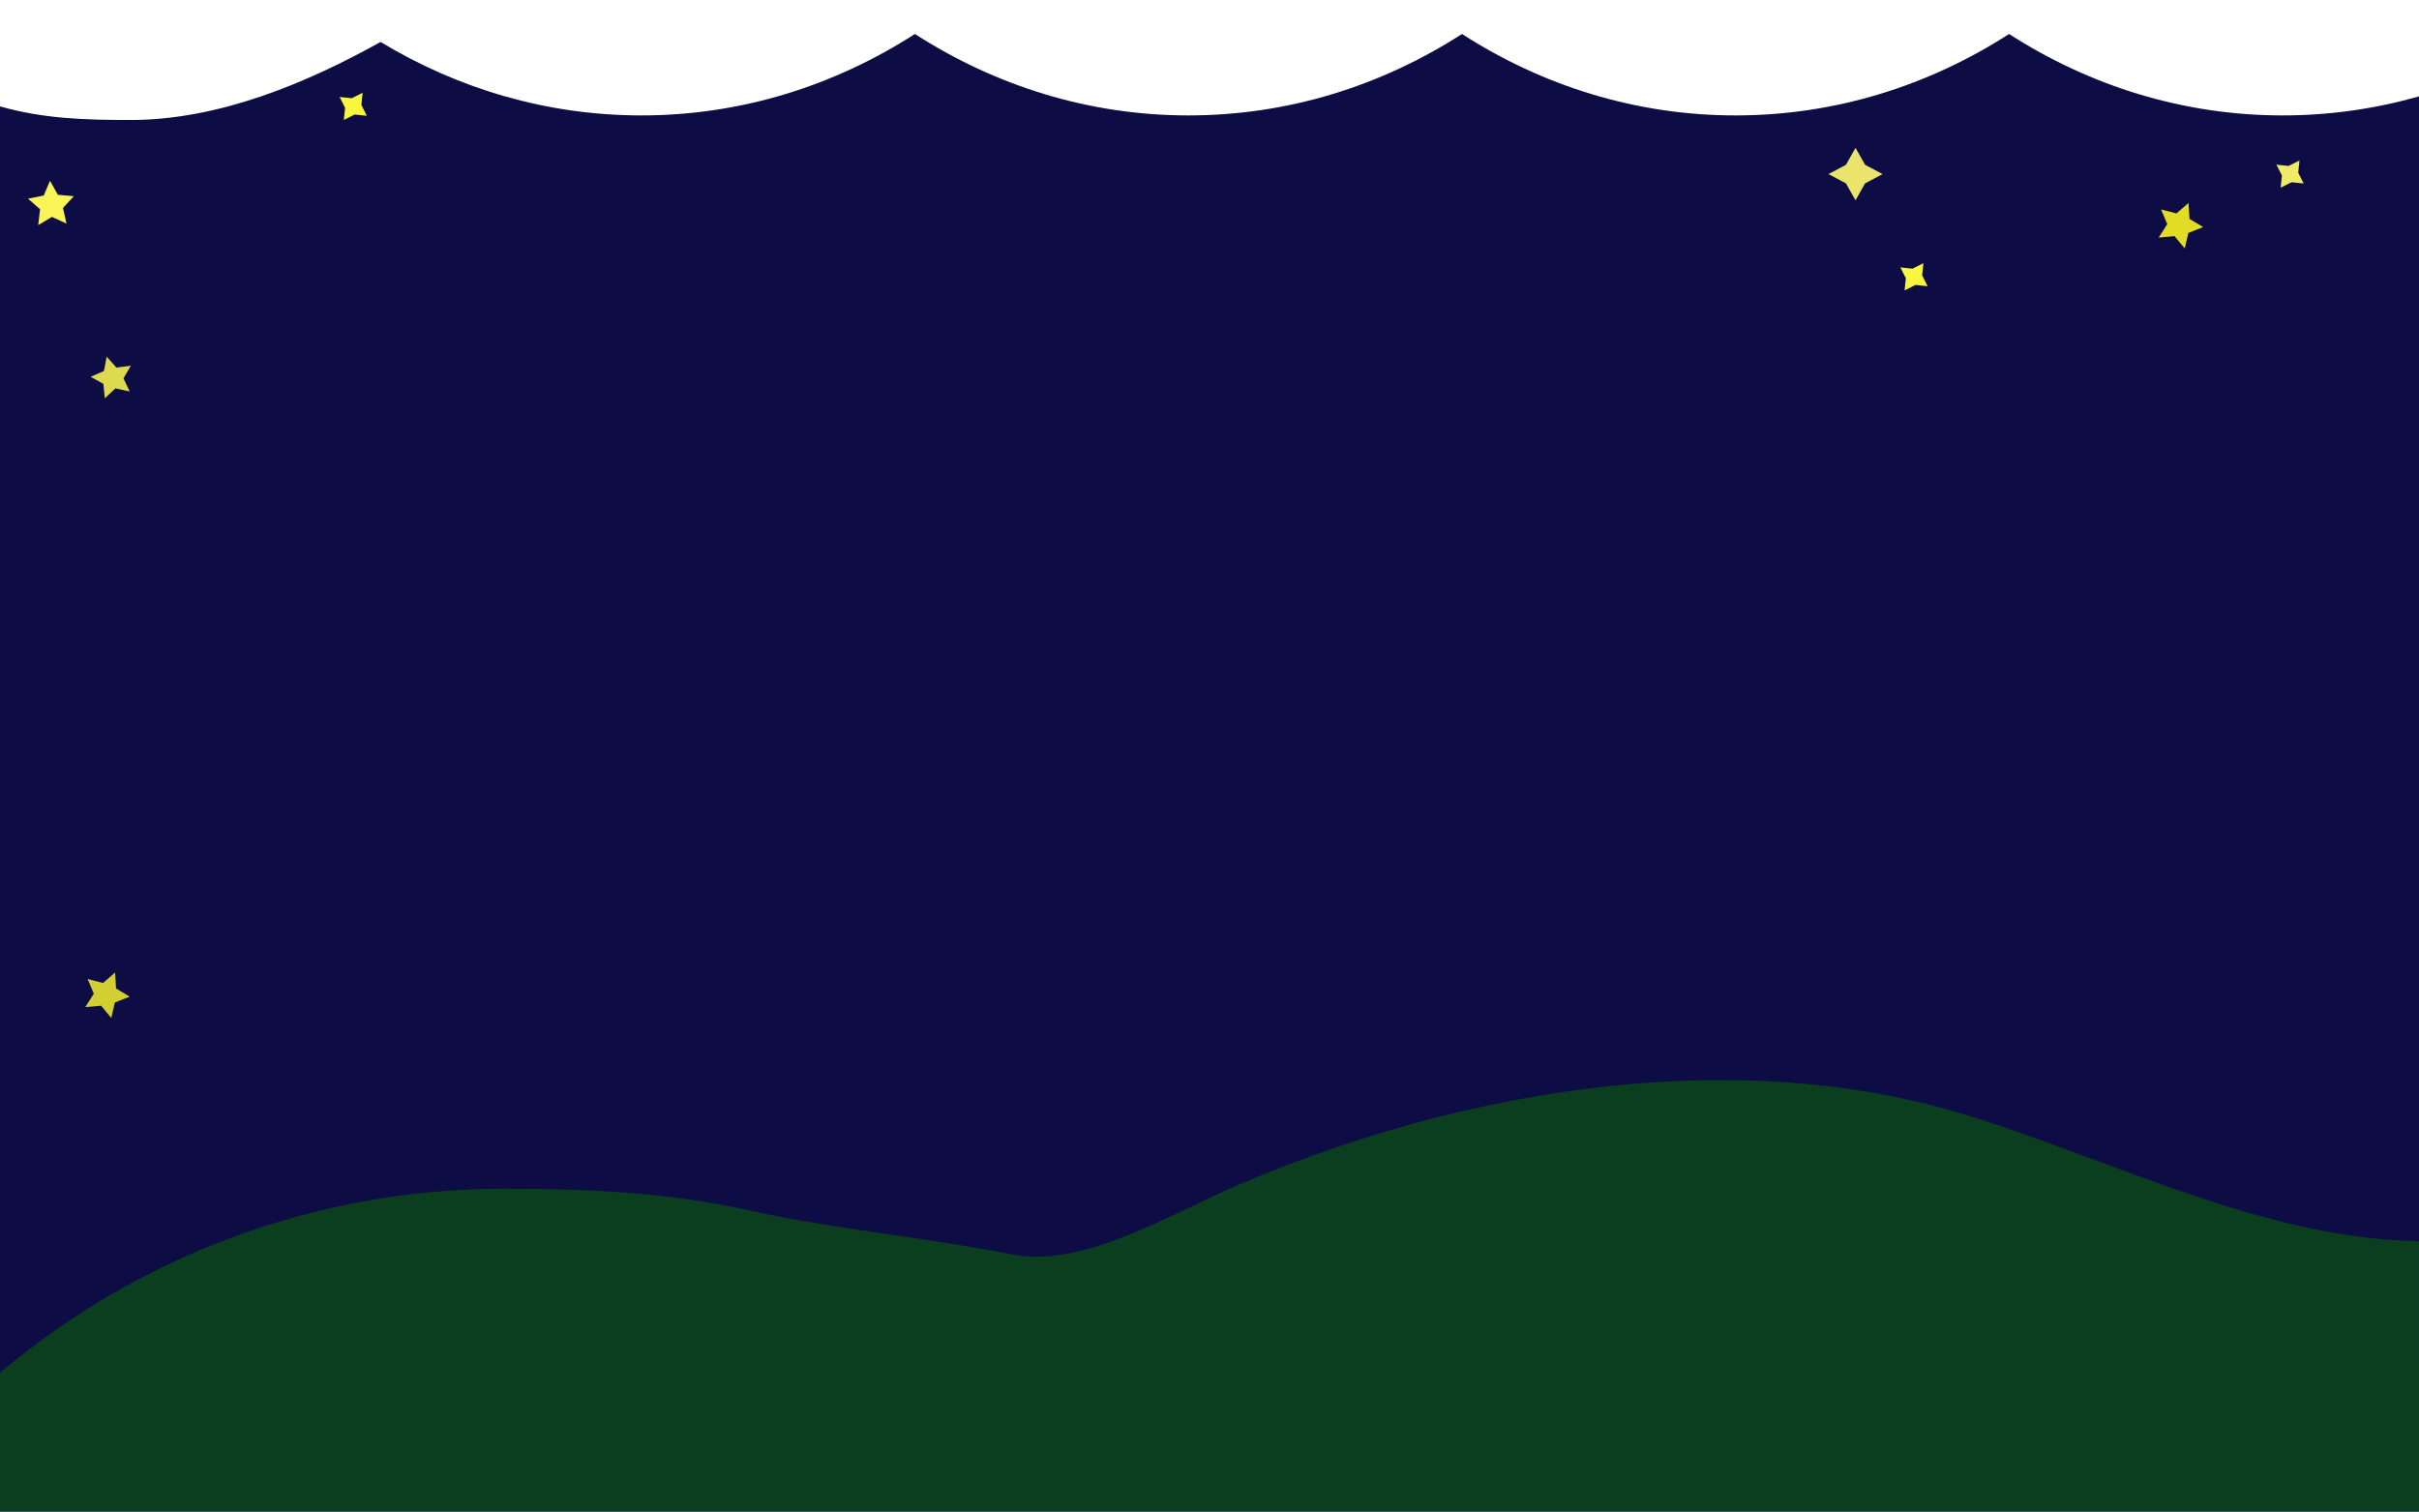
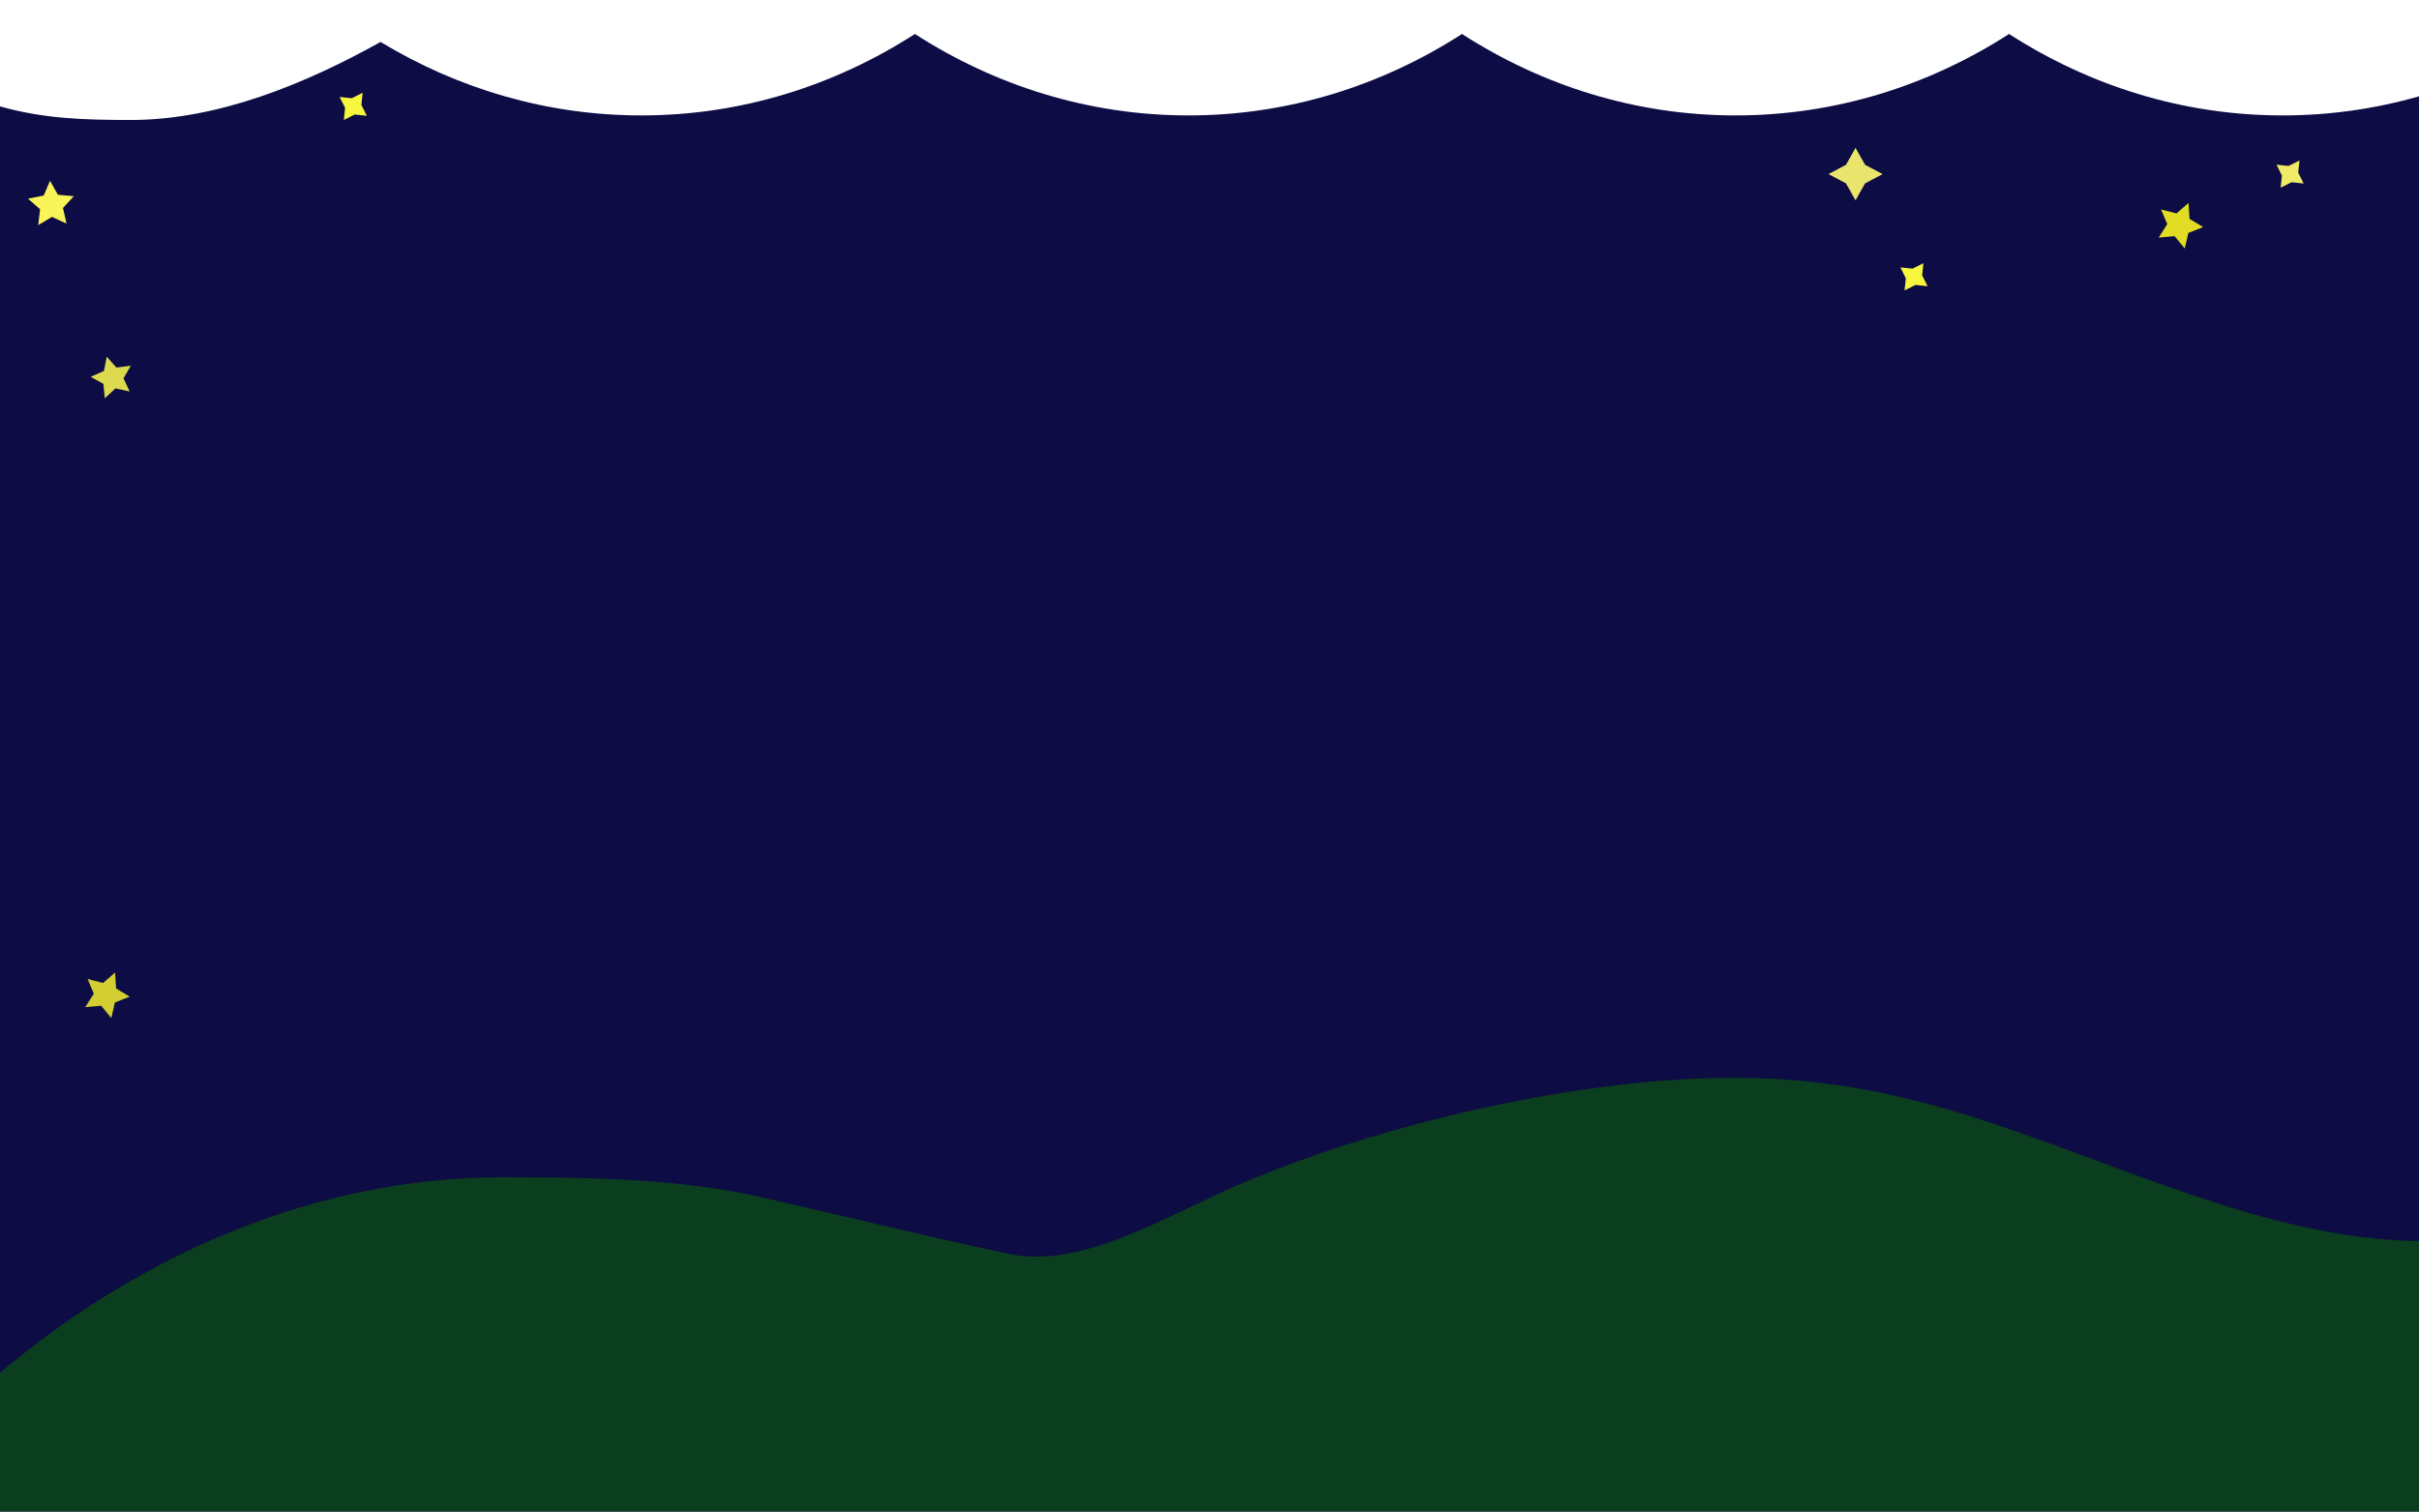
<svg xmlns="http://www.w3.org/2000/svg" version="1.1" id="Layer_1" x="0px" y="0px" width="1280px" height="800px" viewBox="0 0 1280 800" enable-background="new 0 0 1280 800" xml:space="preserve">
  <g>
    <path fill="#0D0C44" d="M1207.828,61.088c-52.73,0-102.164-15.695-144.741-43.102c-42.58,27.405-92.014,43.102-144.743,43.102   c-52.729,0-102.163-15.695-144.739-43.102C731.02,45.391,681.59,61.088,628.86,61.088c-52.729,0-102.162-15.695-144.741-43.102   c-42.583,27.405-92.013,43.102-144.744,43.102c-49.968,0-96.977-14.087-137.998-38.883   c-38.982,21.744-85.565,41.299-132.142,41.299C44.443,63.504,22.967,62.824,0,56.3L0,800h1279.999V50.995   C1256.929,57.582,1232.746,61.088,1207.828,61.088z" />
  </g>
  <polygon fill="#F9F458" points="35.201,118.338 27.498,114.805 20.219,119.148 21.199,110.73 14.821,105.151 23.129,103.482   26.464,95.691 30.62,103.077 39.06,103.841 33.319,110.076 " />
  <polygon fill="#DDDA50" points="56.46,188.771 61.585,194.529 69.235,193.571 65.342,200.225 68.616,207.205 61.085,205.558   55.459,210.829 54.698,203.158 47.947,199.436 55.007,196.341 " />
  <polygon fill="#F7F73E" points="194.111,61.288 187.691,60.61 181.919,63.504 182.596,57.083 179.702,51.312 186.123,51.989   191.894,49.096 191.217,55.516 " />
  <polygon fill="#D3CF33" points="60.893,514.723 61.412,523.146 68.646,527.494 60.796,530.593 58.896,538.816 53.524,532.307   45.117,533.042 49.647,525.921 46.35,518.151 54.521,520.26 " />
  <polygon fill="#EAE46C" points="981.84,78.255 986.903,87.23 996.164,92.14 986.903,97.049 981.84,106.024 976.775,97.049   967.515,92.14 976.775,87.23 " />
  <polygon fill="#E2DD24" points="1158.044,107.419 1158.563,115.843 1165.798,120.19 1157.947,123.289 1156.048,131.512   1150.676,125.003 1142.269,125.738 1146.798,118.617 1143.501,110.847 1151.673,112.956 " />
  <polygon fill="#EFEB67" points="1218.981,97.127 1212.561,96.451 1206.789,99.344 1207.466,92.923 1204.571,87.152 1210.993,87.83   1216.764,84.935 1216.087,91.356 " />
  <g>
-     <path fill="#0B3D1F" d="M872.17,573.022c-74.165,5.23-149.001,25.049-216.08,53.725c-38.337,16.391-83.174,44.883-121.494,37.005   c-37.32-7.688-98.305-14.067-136.643-22.796c-43.339-9.873-87.24-11.812-130.952-11.812c-101.689,0-194.833,36.631-267,97.429V800   h1280c0,0,0-143.088-0.004-143.088c-81.85-1.261-160.534-42.303-239.25-66.698C987.644,573.755,930.112,568.937,872.17,573.022z" />
+     <path fill="#0B3D1F" d="M884.077,571.647c-74.165,5.23-160.908,26.424-227.987,55.1c-38.337,16.391-83.174,44.883-121.494,37.005   c-37.32-7.688-93.657-21.446-131.995-30.175c-43.339-9.873-92.782-10.499-136.494-10.499c-101.689,0-193.94,42.696-266.107,103.494   V800h1280c0,0,0-143.088-0.004-143.088c-81.85-1.261-160.534-42.303-239.25-66.698C987.644,573.755,942.02,567.562,884.077,571.647   z" />
  </g>
  <polygon fill="#F7F73E" points="1019.98,151.491 1013.56,150.814 1007.788,153.708 1008.465,147.287 1005.57,141.515   1011.992,142.193 1017.763,139.298 1017.086,145.719 " />
</svg>
